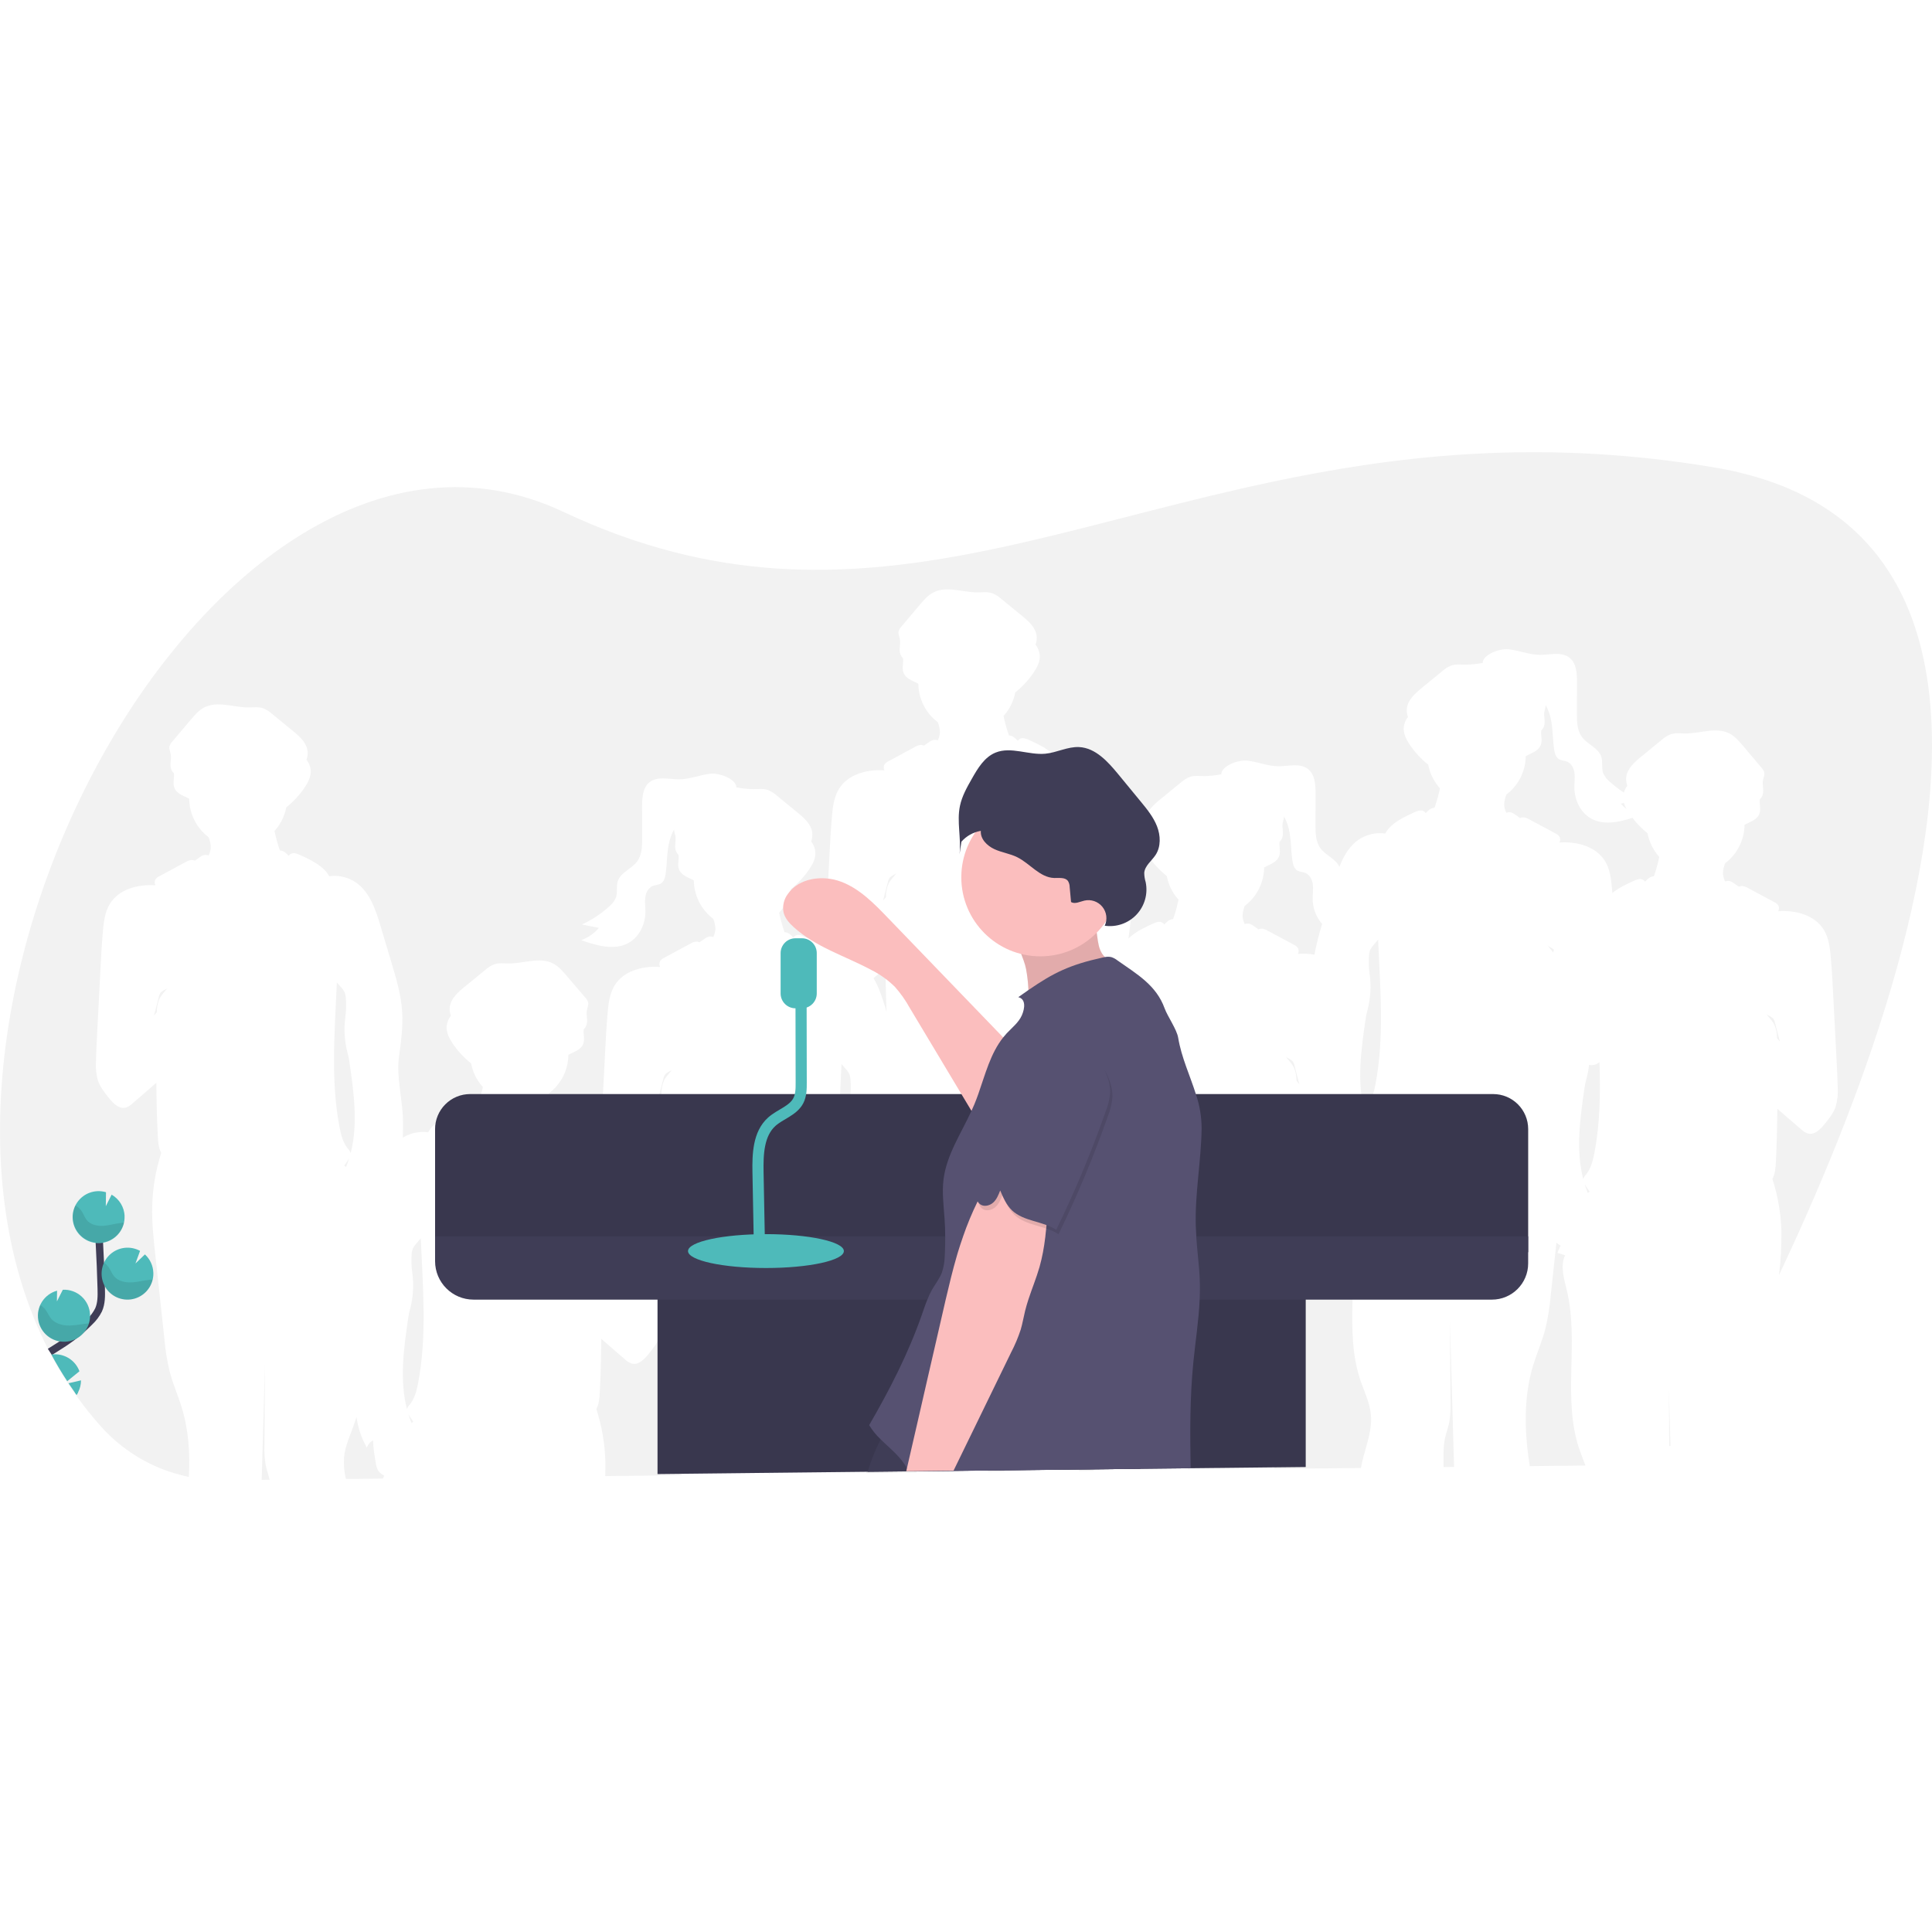
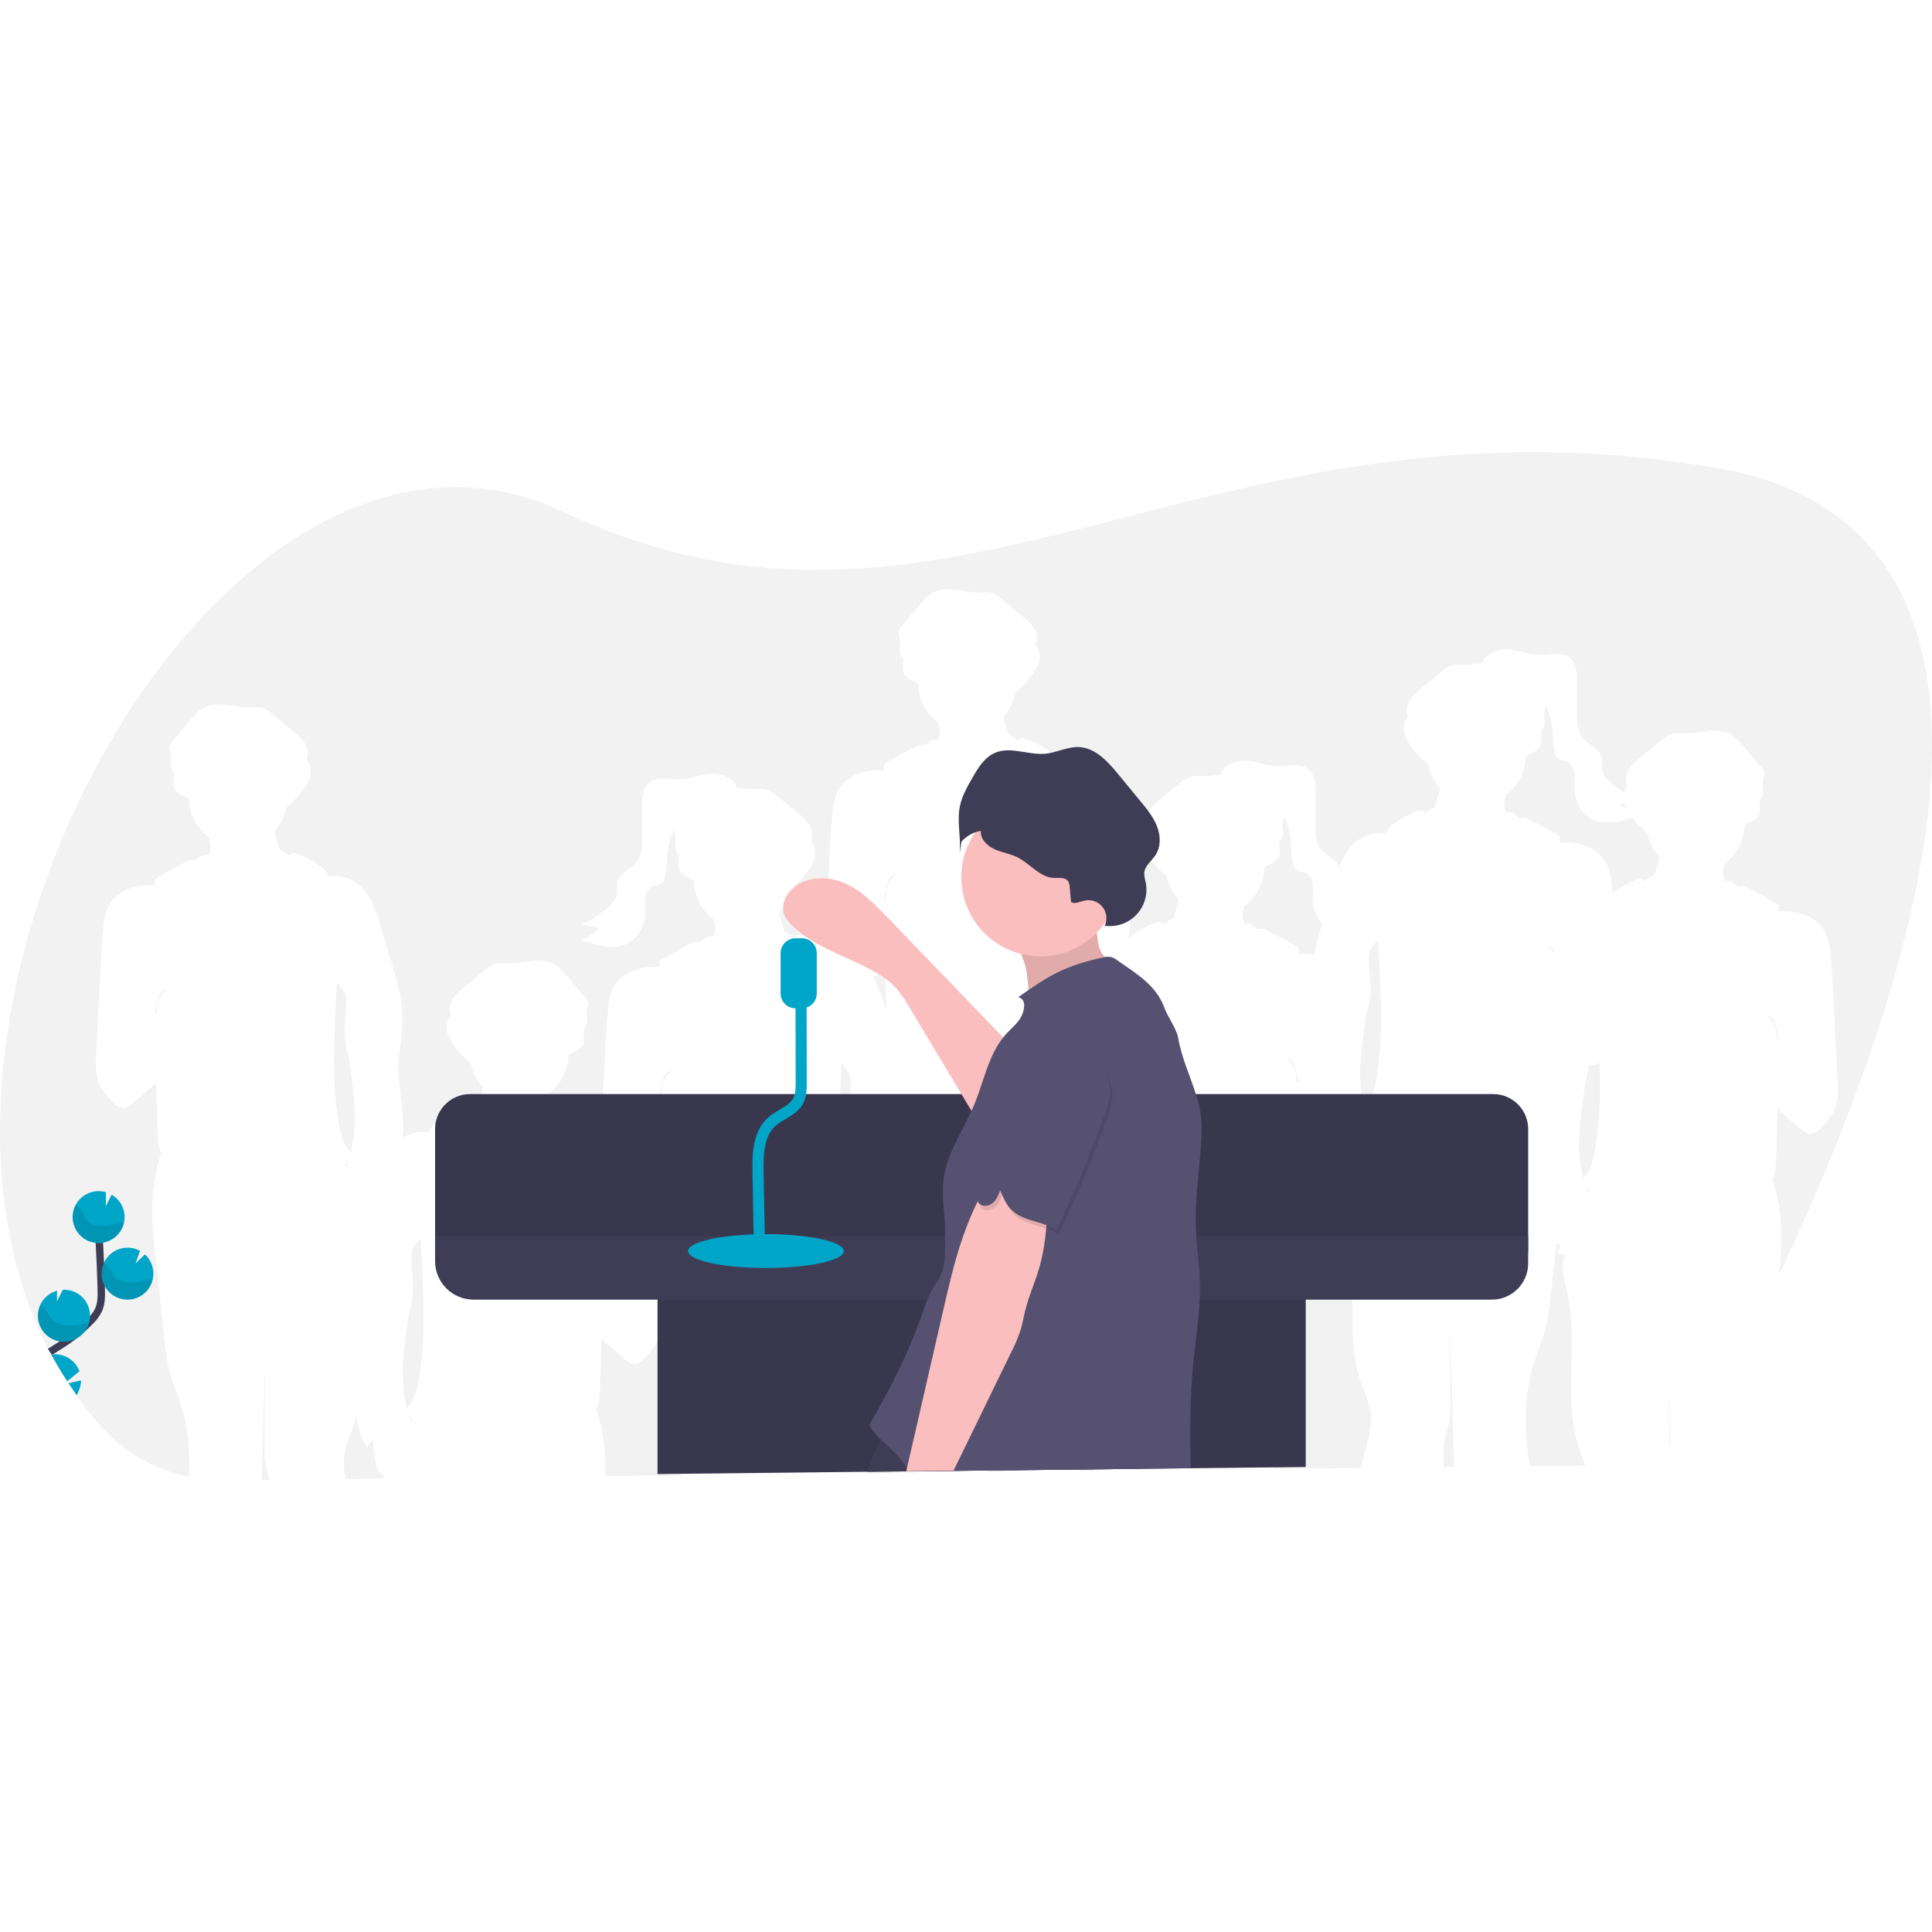
<svg xmlns="http://www.w3.org/2000/svg" id="bbd2572f-7b08-4c5d-b64e-2e695104dd4a" data-name="Layer 1" width="350" height="350" viewBox="0 0 1041.32 553.94">
  <path d="M436.27,511.68c1.07-2.16,2.85-3.86,4.33-5.75a8.33,8.33,0,0,1-.67.5,11.07,11.07,0,0,0-3,1.89,6.24,6.24,0,0,0-1.08,2.55l-2.55,9.9c.5-.63,1-1.25,1.51-1.87A17.5,17.5,0,0,1,436.27,511.68Z" transform="translate(-78.34 -173.03)" fill="#f2f2f2" />
  <path d="M677,518.37a11.33,11.33,0,0,1-1,3.23A45.14,45.14,0,0,1,674.34,534a37.58,37.58,0,0,0-1.05,5.19c-2.36,16.14-4.64,33-.61,48.64a5.86,5.86,0,0,1,1.53-2.5c2.66-3.27,3.71-7.54,4.5-11.68,4.15-21.8,3-44.06,2-66.33a7.39,7.39,0,0,0-2.18-1.65,20.28,20.28,0,0,1-.07,2.92A96.74,96.74,0,0,1,677,518.37Z" transform="translate(-78.34 -173.03)" fill="#f2f2f2" />
  <path d="M536.78,511.7A10.21,10.21,0,0,0,536,508a11.82,11.82,0,0,0-1.94-2.68l-2.16-2.46c-1.1,26.12-3.44,52.31,1.42,77.88.79,4.14,1.84,8.41,4.5,11.68a5.86,5.86,0,0,1,1.53,2.5c4-15.61,1.75-32.5-.61-48.64a37.58,37.58,0,0,0-1.05-5.19,49.59,49.59,0,0,1-1.19-20.15A47.06,47.06,0,0,0,536.78,511.7Z" transform="translate(-78.34 -173.03)" fill="#f2f2f2" />
  <path d="M549.16,456.58c2.89,4.75,4.69,10.4,6.31,15.78l.69,2.34c-.33-7.91-.49-15.81-.55-23.72-1.56,1.39-3.13,2.75-4.71,4.11Z" transform="translate(-78.34 -173.03)" fill="#f2f2f2" />
  <path d="M572.41,723.14a53.51,53.51,0,0,0-1.27-16.52c-.88-3.42-2.24-6.77-2.36-10.31a31.68,31.68,0,0,1,.86-7c4.11-20.9,5.88-42.89-.34-63.26-1.67-5.46-3.88-10.74-5.58-16.19a39.46,39.46,0,0,1-2.82,5.91,6.12,6.12,0,0,0-3.41-4,20.28,20.28,0,0,1-.07,2.92,96.74,96.74,0,0,1-1.39,9.74A9.93,9.93,0,0,1,554.8,628a8.3,8.3,0,0,1-3.22,2.66c.58,1.31,1.16,2.63,1.73,3.94l-4.17,1.28c2.74,6,.46,12.84-1,19.22-5.23,22.19-.52,45.89-3,68.32Z" transform="translate(-78.34 -173.03)" fill="#f2f2f2" />
  <path d="M557.27,405.68c1.07-2.16,2.85-3.86,4.33-5.75a8.33,8.33,0,0,1-.67.5,11.07,11.07,0,0,0-3,1.89,6.24,6.24,0,0,0-1.08,2.55l-2.55,9.9c.5-.63,1-1.25,1.51-1.87A17.5,17.5,0,0,1,557.27,405.68Z" transform="translate(-78.34 -173.03)" fill="#f2f2f2" />
  <path d="M657.78,405.7A10.21,10.21,0,0,0,657,402a11.82,11.82,0,0,0-1.94-2.68l-2.16-2.46c-1.08,25.72-3.36,51.52,1.22,76.72.81-2.72,1.63-5.44,2.44-8.17a83.33,83.33,0,0,1,4.81-13.08c-.47-4-1.05-8.07-1.63-12a37.58,37.58,0,0,0-1.05-5.19,49.59,49.59,0,0,1-1.19-20.15A47.06,47.06,0,0,0,657.78,405.7Z" transform="translate(-78.34 -173.03)" fill="#f2f2f2" />
  <path d="M614.17,602.28l-3.42,120.45,9-.1a376.29,376.29,0,0,1-2.16-44.15c0-4.29.15-8.62-.74-12.82-.63-2.93-1.73-5.74-2.33-8.67a51.92,51.92,0,0,1-.67-10.65Z" transform="translate(-78.34 -173.03)" fill="#f2f2f2" />
  <path d="M536.83,602.34c.14-.33.28-.66.41-1,.47-1.22.89-2.45,1.28-3.69a1,1,0,0,0-.08.14c-.79,1.3-1.65,2.55-2.54,3.77C536.22,601.82,536.53,602.07,536.83,602.34Z" transform="translate(-78.34 -173.03)" fill="#f2f2f2" />
  <path d="M264.78,467.7A10.21,10.21,0,0,0,264,464a11.82,11.82,0,0,0-1.94-2.68l-2.16-2.46c-1.1,26.12-3.44,52.31,1.42,77.88.79,4.14,1.84,8.41,4.5,11.68a5.86,5.86,0,0,1,1.53,2.5c4-15.61,1.75-32.5-.61-48.64a37.58,37.58,0,0,0-1-5.19,49.59,49.59,0,0,1-1.19-20.15A47.06,47.06,0,0,0,264.78,467.7Z" transform="translate(-78.34 -173.03)" fill="#f2f2f2" />
  <path d="M264.83,558.34c.14-.33.28-.66.41-1,.47-1.22.89-2.45,1.28-3.69a1,1,0,0,0-.08.14c-.79,1.3-1.65,2.55-2.54,3.77C264.22,557.82,264.53,558.07,264.83,558.34Z" transform="translate(-78.34 -173.03)" fill="#f2f2f2" />
  <path d="M221.17,664.28q-.88,31.35-1.78,62.69l4.29-.05c-.64-2.66-1.59-5.24-2.14-7.93a51.92,51.92,0,0,1-.67-10.65Z" transform="translate(-78.34 -173.03)" fill="#f2f2f2" />
  <path d="M285.42,724.68A8.3,8.3,0,0,1,282.2,722a9.93,9.93,0,0,1-1.23-3.65,96.74,96.74,0,0,1-1.39-9.74,20.28,20.28,0,0,1-.07-2.92,6.12,6.12,0,0,0-3.41,4A46.76,46.76,0,0,1,270.48,693c-.3,1-.61,2.1-1,3.14-2.08,6.19-5.1,12.18-5.7,18.69a37.07,37.07,0,0,0,1,11.67l19.86-.22C285,725.74,285.19,725.21,285.42,724.68Z" transform="translate(-78.34 -173.03)" fill="#f2f2f2" />
  <path d="M298.48,691.66c.39,1.24.81,2.47,1.28,3.69.13.33.27.66.41,1,.3-.27.61-.52.93-.77-.89-1.22-1.75-2.47-2.54-3.77A1,1,0,0,0,298.48,691.66Z" transform="translate(-78.34 -173.03)" fill="#f2f2f2" />
  <path d="M441.75,712.46a124.13,124.13,0,0,1-2.87-18.11q-2.38-22-4.76-44c-.05-.38-.09-.77-.13-1.15-.06.19-.11.38-.17.57-1.21,3.55-3.61,6.54-6,9.46s-5.38,5.94-8.89,5.08a9.55,9.55,0,0,1-3.81-2.35l-8-6.91c-1.58-1.36-3.15-2.72-4.71-4.11-.07,9.65-.29,19.29-.79,28.93-.16,3.05-.41,6.23-1.85,8.89a101.92,101.92,0,0,1,4.86,28.34c.07,2.61,0,5.22-.08,7.83l23.44-.26h.14l17.63-.19C444.29,720.54,442.81,716.56,441.75,712.46Z" transform="translate(-78.34 -173.03)" fill="#f2f2f2" />
  <path d="M402.15,612.9c.5.62,1,1.24,1.51,1.87l-2.55-9.9a6.24,6.24,0,0,0-1.08-2.55,11.07,11.07,0,0,0-3-1.89,8.33,8.33,0,0,1-.67-.5c1.48,1.89,3.26,3.59,4.33,5.75A17.5,17.5,0,0,1,402.15,612.9Z" transform="translate(-78.34 -173.03)" fill="#f2f2f2" />
  <path d="M431.14,569c.63,6.95,1,13.92,1.35,20.89s.71,13.76,1.06,20.64a102,102,0,0,1,3.7-15.7c-1.44-2.66-1.69-5.84-1.85-8.89-.5-9.64-.72-19.28-.79-28.93-1.53,1.37-3.08,2.71-4.64,4A56.24,56.24,0,0,1,431.14,569Z" transform="translate(-78.34 -173.03)" fill="#f2f2f2" />
  <path d="M298.29,640.23c-2.36,16.14-4.64,33-.61,48.64a5.86,5.86,0,0,1,1.53-2.5c2.66-3.27,3.71-7.54,4.5-11.68,4.86-25.57,2.52-51.76,1.42-77.88L303,599.27A11.82,11.82,0,0,0,301,602a10.21,10.21,0,0,0-.81,3.75,47.06,47.06,0,0,0,.31,9.19A49.59,49.59,0,0,1,299.34,635,37.58,37.58,0,0,0,298.29,640.23Z" transform="translate(-78.34 -173.03)" fill="#f2f2f2" />
  <path d="M659.9,722.19l7.84-.08c-4.18-24.08,1.85-49.93-3.83-74-.89-3.75-2-7.68-2.28-11.49-2,5.31-4.29,10.55-4.81,16.18-.91,9.73,3.67,19.05,5.37,28.68,2.34,13.27-.83,26.8-2.24,40.2C659.93,721.86,659.92,722,659.9,722.19Z" transform="translate(-78.34 -173.03)" fill="#f2f2f2" />
  <path d="M929.48,710.12c-9.08-27.06,0-57.22-6.57-85-1.51-6.38-3.79-13.27-1-19.22l-4.17-1.28c.57-1.31,1.15-2.63,1.73-3.94a10.35,10.35,0,0,1-2.24-1.54l-3.06,28.21a124.13,124.13,0,0,1-2.87,18.11c-1.73,6.65-4.54,13-6.55,19.55-5.37,17.56-4.78,36.32-1.89,54.55l30-.32C931.76,716.19,930.51,713.18,929.48,710.12Z" transform="translate(-78.34 -173.03)" fill="#f2f2f2" />
  <path d="M915.45,442.64l.08-.28.36-1.17a12.51,12.51,0,0,0-2.82-1.76,8.33,8.33,0,0,1-.67-.5C913.39,440.19,914.5,441.36,915.45,442.64Z" transform="translate(-78.34 -173.03)" fill="#f2f2f2" />
  <path d="M814.48,530.66c.39,1.24.81,2.47,1.28,3.69.13.33.27.66.41,1,.3-.27.61-.52.93-.77-.89-1.22-1.75-2.47-2.54-3.77A1,1,0,0,0,814.48,530.66Z" transform="translate(-78.34 -173.03)" fill="#f2f2f2" />
  <path d="M937.71,550.69c3.07-16.12,3.27-32.48,2.72-48.91a6.41,6.41,0,0,1-5.47,1.57l-.17-.05a42.74,42.74,0,0,1-1.45,7.74,37.58,37.58,0,0,0-1.05,5.19c-2.36,16.14-4.64,33-.61,48.64a5.86,5.86,0,0,1,1.53-2.5C935.87,559.1,936.92,554.83,937.71,550.69Z" transform="translate(-78.34 -173.03)" fill="#f2f2f2" />
  <path d="M493.07,724q0-7.86.1-15.73-.23,7.86-.44,15.73Z" transform="translate(-78.34 -173.03)" fill="#f2f2f2" />
  <path d="M1116.24,290.19q-1-5.65-2.37-11.11c-9.7-39.22-32.41-70.52-74-87.46q-5.35-2.18-11.12-4a189.09,189.09,0,0,0-26.76-6.4c-87.24-14.59-160.6-7.65-226.73,5.51-3.73.73-7.43,1.5-11.12,2.28-92.7,19.59-171.64,49.94-255.87,47.29-3.69-.11-7.4-.29-11.11-.53-36.72-2.44-74.6-11.43-115.17-30.55-47.95-22.59-96.71-15-140.7,11.9-24.83,15.16-48.14,36.48-68.93,62l-.07.08q-4.4,5.4-8.64,11C96,380.08,58.44,514.48,89.25,618.63q1.66,5.63,3.6,11.12c8.9,25.39,22.14,48.73,40.3,68.87a86.39,86.39,0,0,0,39.09,24.75c2.58.8,5.21,1.45,7.87,2,.75-12.65-.12-25.29-3.81-37.36-2-6.58-4.82-12.9-6.55-19.55a124.13,124.13,0,0,1-2.87-18.11q-2.38-22-4.76-44c-1-9-2-18.14-1.73-27.25a101.92,101.92,0,0,1,4.86-28.34c-1.44-2.66-1.69-5.84-1.85-8.89-.5-9.64-.72-19.28-.79-28.93-1.56,1.39-3.13,2.75-4.71,4.11L149.85,524a9.55,9.55,0,0,1-3.81,2.35c-3.51.86-6.62-2.26-8.89-5.08s-4.76-5.91-6-9.46a29.65,29.65,0,0,1-1.09-10.16c.08-4.39.3-8.77.53-13.15l1.89-36.64c.36-7,.72-13.94,1.35-20.89.45-5,1.09-10.08,3.66-14.35,4.83-8,15.19-10.79,24.6-10.11a3.53,3.53,0,0,1-.09-3,5.35,5.35,0,0,1,2.42-2L178.33,394a7.7,7.7,0,0,1,3.26-1.15,3.84,3.84,0,0,1,1.78.37l2.69-1.88a6.79,6.79,0,0,1,2-1.09,4.72,4.72,0,0,1,2.73.13,11,11,0,0,0,1.15-4.34,15.46,15.46,0,0,0-1.18-5.46,26.36,26.36,0,0,1-10.45-20.72c-3-1.68-6.86-2.62-8.08-6.16-.83-2.41.16-5.07-.18-7.58a6.17,6.17,0,0,1-1.48-2.34c-.86-2.49.26-5.27-.2-7.87-.26-1.43-1-2.83-.71-4.25a6.25,6.25,0,0,1,1.58-2.67l9.83-11.64c2.17-2.56,4.41-5.19,7.39-6.72,7.14-3.67,15.69,0,23.71,0,2.69,0,5.47-.42,8,.45a16.51,16.51,0,0,1,4.94,3.14l11,9c3.7,3,7.69,6.57,8.05,11.33a10.64,10.64,0,0,1-.62,4.25,11,11,0,0,1,2.27,5.66c.25,3.3-1.35,6.46-3.19,9.21a48.65,48.65,0,0,1-10,10.84,26.41,26.41,0,0,1-6.33,12.74,82.89,82.89,0,0,0,2.84,10.29,1.34,1.34,0,0,1,.07.18,5,5,0,0,1,2.6.91,14.08,14.08,0,0,1,2.16,2,3.14,3.14,0,0,1,1.46-1.22c1.48-.59,3.14.08,4.59.74,4.41,2,8.9,4.09,12.49,7.34a16,16,0,0,1,3.26,4.13,20.58,20.58,0,0,1,14.35,3.32c7.56,5.18,10.67,14.64,13.3,23.42q2.94,9.86,5.89,19.7c2.58,8.62,5.18,17.34,5.78,26.32.55,8.17-.57,16.35-1.69,24.46-1.55,11.23,2.1,23.54,2.15,34.87,0,2.91,0,5.86-.07,8.8a20.64,20.64,0,0,1,13.65-2.89,16,16,0,0,1,3.26-4.13c3.59-3.25,8.08-5.32,12.49-7.34,1.45-.66,3.11-1.33,4.59-.74a3.14,3.14,0,0,1,1.46,1.22,14.08,14.08,0,0,1,2.16-2,5,5,0,0,1,2.6-.91,1.34,1.34,0,0,1,.07-.18,82.89,82.89,0,0,0,2.84-10.29,26.41,26.41,0,0,1-6.33-12.74,48.65,48.65,0,0,1-10-10.84c-1.84-2.75-3.44-5.91-3.19-9.21a11,11,0,0,1,2.27-5.66,10.64,10.64,0,0,1-.62-4.25c.36-4.76,4.35-8.32,8.05-11.33l11-9a16.51,16.51,0,0,1,4.94-3.14c2.54-.87,5.32-.45,8-.45,8,0,16.57-3.65,23.71,0,3,1.53,5.22,4.16,7.39,6.72L393.77,467a6.25,6.25,0,0,1,1.58,2.67c.28,1.42-.45,2.82-.71,4.25-.46,2.6.66,5.38-.2,7.87a6.17,6.17,0,0,1-1.48,2.34c-.34,2.51.65,5.17-.18,7.58-1.22,3.54-5.06,4.48-8.08,6.16a26.36,26.36,0,0,1-10.45,20.72,15.46,15.46,0,0,0-1.18,5.46,11,11,0,0,0,1.15,4.34,4.72,4.72,0,0,1,2.73-.13,6.79,6.79,0,0,1,2,1.09l2.69,1.88a3.84,3.84,0,0,1,1.78-.37,7.7,7.7,0,0,1,3.26,1.15l13.88,7.43a8.82,8.82,0,0,1,1.7,1.13c.11-2.69.23-5.39.37-8.08l1.89-36.64c.36-7,.72-13.94,1.35-20.89.45-5,1.09-10.08,3.66-14.35,4.83-8,15.19-10.79,24.6-10.11a3.53,3.53,0,0,1-.09-3,5.35,5.35,0,0,1,2.42-2L450.33,438a7.7,7.7,0,0,1,3.26-1.15,3.84,3.84,0,0,1,1.78.37l2.69-1.88a6.79,6.79,0,0,1,2-1.09,4.72,4.72,0,0,1,2.73.13,11,11,0,0,0,1.15-4.34,15.46,15.46,0,0,0-1.18-5.46,26.36,26.36,0,0,1-10.45-20.72c-3-1.68-6.86-2.62-8.08-6.16-.83-2.41.16-5.07-.18-7.58a6.17,6.17,0,0,1-1.48-2.34c-.86-2.49.26-5.27-.2-7.87a25.28,25.28,0,0,1-.76-3.44,29,29,0,0,0-2.5,6.49c-1.41,5.67-1.16,11.61-2,17.38-.3,2-.87,4.14-2.56,5.2-1.31.81-3,.75-4.41,1.34-2.36,1-3.67,3.59-4,6.13s.07,5.1.07,7.66c0,6.69-3.21,13.61-9.05,16.87-7.69,4.29-17.24,1.45-25.55-1.47a22.55,22.55,0,0,0,9.54-6.62L392,427.63A58.66,58.66,0,0,0,406.6,418a12.41,12.41,0,0,0,3.72-4.88c1-2.8.07-6,1-8.81,1.55-4.8,7.44-6.63,10.44-10.68,2.63-3.54,2.72-8.29,2.71-12.7l-.05-16.78c0-4.83.31-10.39,4.16-13.32,4.29-3.28,10.37-1.41,15.77-1.45,5.69,0,11.11-2.36,16.77-3,5.34-.62,14.25,3.13,14.1,7.36a61.38,61.38,0,0,0,9,.94c2.69,0,5.47-.42,8,.45a16.51,16.51,0,0,1,4.94,3.14l11,9c3.7,3,7.69,6.57,8,11.33a10.64,10.64,0,0,1-.62,4.25,11,11,0,0,1,2.27,5.66c.25,3.3-1.35,6.46-3.19,9.21a48.65,48.65,0,0,1-10,10.84,26.41,26.41,0,0,1-6.33,12.74,82.89,82.89,0,0,0,2.84,10.29,1.34,1.34,0,0,1,.07.18,5,5,0,0,1,2.6.91,14.08,14.08,0,0,1,2.16,2,3.14,3.14,0,0,1,1.46-1.22c1.48-.59,3.14.08,4.59.74a55,55,0,0,1,11,6.11c0-.21,0-.41,0-.61.08-4.39.3-8.77.53-13.15l1.89-36.64c.36-7,.72-13.94,1.35-20.89.45-5,1.09-10.08,3.66-14.35,4.83-8,15.19-10.79,24.6-10.11a3.53,3.53,0,0,1-.09-3,5.35,5.35,0,0,1,2.42-2L571.33,332a7.7,7.7,0,0,1,3.26-1.15,3.84,3.84,0,0,1,1.78.37l2.69-1.88a6.79,6.79,0,0,1,2-1.09,4.72,4.72,0,0,1,2.73.13,11,11,0,0,0,1.15-4.34,15.46,15.46,0,0,0-1.18-5.46,26.36,26.36,0,0,1-10.45-20.72c-3-1.68-6.86-2.62-8.08-6.16-.83-2.41.16-5.07-.18-7.58a6.17,6.17,0,0,1-1.48-2.34c-.86-2.49.26-5.27-.2-7.87-.26-1.43-1-2.83-.71-4.25a6.25,6.25,0,0,1,1.58-2.67l9.83-11.64c2.17-2.56,4.41-5.19,7.39-6.72,7.14-3.67,15.69,0,23.71,0,2.69,0,5.47-.42,8,.45a16.51,16.51,0,0,1,4.94,3.14l11,9c3.7,3,7.69,6.57,8,11.33a10.64,10.64,0,0,1-.62,4.25,11,11,0,0,1,2.27,5.66c.25,3.3-1.35,6.46-3.19,9.21a48.65,48.65,0,0,1-10,10.84,26.41,26.41,0,0,1-6.33,12.74,82.89,82.89,0,0,0,2.84,10.29,1.34,1.34,0,0,1,.07.18,5,5,0,0,1,2.6.91,14.08,14.08,0,0,1,2.16,2,3.14,3.14,0,0,1,1.46-1.22c1.48-.59,3.14.08,4.59.74,4.41,2,8.9,4.09,12.49,7.34a16,16,0,0,1,3.26,4.13,20.58,20.58,0,0,1,14.35,3.32c7.56,5.18,10.67,14.64,13.3,23.42q2.94,9.86,5.89,19.7c2.58,8.62,5.18,17.34,5.78,26.32.51,7.64-.44,15.28-1.48,22.87.25-.26.5-.51.78-.76,3.59-3.25,8.08-5.32,12.49-7.34,1.45-.66,3.11-1.33,4.59-.74a3.14,3.14,0,0,1,1.46,1.22,14.08,14.08,0,0,1,2.16-2,5,5,0,0,1,2.6-.91,1.34,1.34,0,0,1,.07-.18,82.89,82.89,0,0,0,2.84-10.29,26.41,26.41,0,0,1-6.33-12.74,48.65,48.65,0,0,1-10-10.84c-1.84-2.75-3.44-5.91-3.19-9.21a11,11,0,0,1,2.27-5.66,10.64,10.64,0,0,1-.62-4.25c.36-4.76,4.35-8.32,8-11.33l11-9a16.51,16.51,0,0,1,4.94-3.14c2.54-.87,5.32-.45,8-.45a61.38,61.38,0,0,0,9-.94c-.15-4.23,8.76-8,14.1-7.36,5.65.65,11.08,3,16.77,3,5.4,0,11.48-1.83,15.77,1.45,3.85,2.93,4.17,8.49,4.16,13.32l-.05,16.78c0,4.41.08,9.16,2.71,12.7,2.86,3.86,8.33,5.7,10.18,10,2.26-5.81,5.32-11.2,10.38-14.67a20.58,20.58,0,0,1,14.35-3.32,16,16,0,0,1,3.26-4.13c3.59-3.25,8.08-5.32,12.49-7.34,1.45-.66,3.11-1.33,4.59-.74a3.14,3.14,0,0,1,1.46,1.22,14.08,14.08,0,0,1,2.16-2,5,5,0,0,1,2.6-.91,1.34,1.34,0,0,1,.07-.18,82.89,82.89,0,0,0,2.84-10.29,26.41,26.41,0,0,1-6.33-12.74,48.65,48.65,0,0,1-10-10.84c-1.84-2.75-3.44-5.91-3.19-9.21a11,11,0,0,1,2.27-5.66,10.64,10.64,0,0,1-.62-4.25c.36-4.76,4.35-8.32,8-11.33l11-9a16.51,16.51,0,0,1,4.94-3.14c2.54-.87,5.32-.45,8-.45a61.38,61.38,0,0,0,9-.94c-.15-4.23,8.76-8,14.1-7.36,5.65.65,11.08,3,16.77,3,5.4,0,11.48-1.83,15.77,1.45,3.85,2.93,4.17,8.49,4.16,13.32l-.05,16.78c0,4.41.08,9.16,2.71,12.7,3,4.05,8.89,5.88,10.44,10.68.9,2.83,0,6,1,8.81A12.41,12.41,0,0,0,946.4,351a57.94,57.94,0,0,0,7.15,5.52,11.91,11.91,0,0,1,1.89-3.68,10.64,10.64,0,0,1-.62-4.25c.36-4.76,4.35-8.32,8-11.33l11-9a16.51,16.51,0,0,1,4.94-3.14c2.54-.87,5.32-.45,8-.45,8,0,16.57-3.65,23.71,0,3,1.53,5.22,4.16,7.39,6.72l9.83,11.64a6.25,6.25,0,0,1,1.58,2.67c.28,1.42-.45,2.82-.71,4.25-.46,2.6.66,5.38-.2,7.87a6.17,6.17,0,0,1-1.48,2.34c-.34,2.51.65,5.17-.18,7.58-1.22,3.54-5.06,4.48-8.08,6.16a26.36,26.36,0,0,1-10.45,20.72,15.46,15.46,0,0,0-1.18,5.46,11,11,0,0,0,1.15,4.34,4.72,4.72,0,0,1,2.73-.13,6.79,6.79,0,0,1,2,1.09l2.69,1.88a3.84,3.84,0,0,1,1.78-.37,7.7,7.7,0,0,1,3.26,1.15l13.88,7.43a5.35,5.35,0,0,1,2.42,2,3.53,3.53,0,0,1-.09,3c9.41-.68,19.77,2.11,24.6,10.11,2.57,4.27,3.21,9.39,3.66,14.35.63,6.95,1,13.92,1.35,20.89l1.89,36.64c.23,4.38.45,8.76.53,13.15a29.65,29.65,0,0,1-1.09,10.16c-1.21,3.55-3.61,6.54-6,9.46s-5.38,5.94-8.89,5.08a9.55,9.55,0,0,1-3.81-2.35l-8.05-6.91c-1.58-1.36-3.15-2.72-4.71-4.11-.07,9.65-.29,19.29-.79,28.93-.16,3.05-.41,6.23-1.85,8.89a101.92,101.92,0,0,1,4.86,28.34,179.37,179.37,0,0,1-1.32,23.5c.84-1.79,1.68-3.58,2.53-5.41C1083.19,518.34,1133.3,384.52,1116.24,290.19Z" transform="translate(-78.34 -173.03)" fill="#f2f2f2" />
  <path d="M163.89,466.87l-2.55,9.9c.5-.63,1-1.25,1.51-1.87a17.5,17.5,0,0,1,1.42-7.22c1.07-2.16,2.85-3.86,4.33-5.75a8.33,8.33,0,0,1-.67.5,11.07,11.07,0,0,0-3,1.89A6.24,6.24,0,0,0,163.89,466.87Z" transform="translate(-78.34 -173.03)" fill="#f2f2f2" />
  <path d="M777.15,511.9c.5.62,1,1.24,1.51,1.87l-2.55-9.9a6.24,6.24,0,0,0-1.08-2.55,11.07,11.07,0,0,0-3-1.89,8.33,8.33,0,0,1-.67-.5c1.48,1.89,3.26,3.59,4.33,5.75A17.5,17.5,0,0,1,777.15,511.9Z" transform="translate(-78.34 -173.03)" fill="#f2f2f2" />
  <path d="M934.17,572.34c.3-.27.61-.52.93-.77-.89-1.22-1.75-2.47-2.54-3.77a1,1,0,0,0-.08-.14c.39,1.24.81,2.47,1.28,3.69C933.89,571.68,934,572,934.17,572.34Z" transform="translate(-78.34 -173.03)" fill="#f2f2f2" />
  <path d="M673.48,590.66c.39,1.24.81,2.47,1.28,3.69.13.33.27.66.41,1,.3-.27.61-.52.93-.77-.89-1.22-1.75-2.47-2.54-3.77A1,1,0,0,0,673.48,590.66Z" transform="translate(-78.34 -173.03)" fill="#f2f2f2" />
  <path d="M759.7,396.88a26.36,26.36,0,0,1-10.45,20.72,15.46,15.46,0,0,0-1.18,5.46,11,11,0,0,0,1.15,4.34,4.72,4.72,0,0,1,2.73-.13,6.79,6.79,0,0,1,2,1.09l2.69,1.88a3.84,3.84,0,0,1,1.78-.37,7.7,7.7,0,0,1,3.26,1.15l13.88,7.43a5.35,5.35,0,0,1,2.42,2,3.53,3.53,0,0,1-.09,3,36.49,36.49,0,0,1,8.91.43,148.53,148.53,0,0,1,4.15-16.53,20.61,20.61,0,0,1-5.1-13.72c0-2.56.41-5.13.07-7.66s-1.65-5.16-4-6.13c-1.43-.59-3.1-.53-4.41-1.34-1.69-1.06-2.26-3.22-2.56-5.2-.87-5.77-.62-11.71-2-17.38a29,29,0,0,0-2.5-6.49,25.28,25.28,0,0,1-.76,3.44c-.46,2.6.66,5.38-.2,7.87a6.17,6.17,0,0,1-1.48,2.34c-.34,2.51.65,5.17-.18,7.58C766.56,394.26,762.72,395.2,759.7,396.88Z" transform="translate(-78.34 -173.03)" fill="#f2f2f2" />
  <path d="M814.29,479.23c-2.36,16.14-4.64,33-.61,48.64a5.86,5.86,0,0,1,1.53-2.5c2.66-3.27,3.71-7.54,4.5-11.68,4.86-25.57,2.52-51.76,1.42-77.88L819,438.27A11.82,11.82,0,0,0,817,441a10.21,10.21,0,0,0-.81,3.75,47.06,47.06,0,0,0,.31,9.19A49.59,49.59,0,0,1,815.34,474,37.58,37.58,0,0,0,814.29,479.23Z" transform="translate(-78.34 -173.03)" fill="#f2f2f2" />
  <path d="M799.07,562a6.13,6.13,0,0,1-5.11,1.31,9.55,9.55,0,0,1-3.81-2.35l-8-6.91c-1.58-1.36-3.15-2.72-4.71-4.11-.07,9.65-.29,19.29-.79,28.93-.16,3.05-.41,6.23-1.85,8.89a101.92,101.92,0,0,1,4.86,28.34c.24,9.11-.74,18.2-1.73,27.25q-2.37,22-4.76,44a124.13,124.13,0,0,1-2.87,18.11c-1.38,5.31-3.45,10.41-5.25,15.59l10.21-.11,13-.14h1.6l22-.24a.13.13,0,0,0,0-.06c1.7-9.63,6.28-19,5.37-28.68-.6-6.51-3.62-12.5-5.7-18.69-9.08-27.06,0-57.22-6.57-85-1.51-6.38-3.79-13.27-1-19.22l-4.17-1.28c.57-1.31,1.15-2.63,1.73-3.94A10.3,10.3,0,0,1,799.07,562Z" transform="translate(-78.34 -173.03)" fill="#f2f2f2" />
  <path d="M718.83,701.28q.06,10.14.13,20.28h.44Z" transform="translate(-78.34 -173.03)" fill="#f2f2f2" />
  <path d="M977.83,678.28q.1,15.3.2,30.6l.66-.38Q978.25,693.4,977.83,678.28Z" transform="translate(-78.34 -173.03)" fill="#f2f2f2" />
  <path d="M953.59,362.13l-1.69.34a22,22,0,0,0,3.14,3A16.72,16.72,0,0,1,953.59,362.13Z" transform="translate(-78.34 -173.03)" fill="#f2f2f2" />
  <path d="M859.83,641.28l.3,44.06a51.92,51.92,0,0,1-.67,10.65c-.6,2.93-1.7,5.74-2.33,8.67-.89,4.2-.78,8.53-.74,12.82,0,.87,0,1.73,0,2.59l5.67-.06Q860.95,680.65,859.83,641.28Z" transform="translate(-78.34 -173.03)" fill="#f2f2f2" />
  <path d="M1036.15,488.9c.5.62,1,1.24,1.51,1.87l-2.55-9.9a6.24,6.24,0,0,0-1.08-2.55,11.07,11.07,0,0,0-3-1.89,8.33,8.33,0,0,1-.67-.5c1.48,1.89,3.26,3.59,4.33,5.75A17.5,17.5,0,0,1,1036.15,488.9Z" transform="translate(-78.34 -173.03)" fill="#f2f2f2" />
  <path d="M900.7,336.88a26.36,26.36,0,0,1-10.45,20.72,15.46,15.46,0,0,0-1.18,5.46,11,11,0,0,0,1.15,4.34,4.72,4.72,0,0,1,2.73-.13,6.79,6.79,0,0,1,2,1.09l2.69,1.88a3.84,3.84,0,0,1,1.78-.37,7.7,7.7,0,0,1,3.26,1.15l13.88,7.43a5.35,5.35,0,0,1,2.42,2,3.53,3.53,0,0,1-.09,3c9.41-.68,19.77,2.11,24.6,10.11,2.57,4.27,3.21,9.39,3.66,14.35.08.92.15,1.83.22,2.74,3.43-2.8,7.53-4.71,11.57-6.56,1.45-.66,3.11-1.33,4.59-.74a3.14,3.14,0,0,1,1.46,1.22,14.08,14.08,0,0,1,2.16-2,5,5,0,0,1,2.6-.91,1.34,1.34,0,0,1,.07-.18,82.89,82.89,0,0,0,2.84-10.29,26.41,26.41,0,0,1-6.33-12.74,48.87,48.87,0,0,1-8.14-8.31c-7.47,2.42-15.59,4.1-22.29.36-5.84-3.26-9-10.18-9-16.87,0-2.56.41-5.13.07-7.66s-1.65-5.16-4-6.13c-1.43-.59-3.1-.53-4.41-1.34-1.69-1.06-2.26-3.22-2.56-5.2-.87-5.77-.62-11.71-2-17.38a29,29,0,0,0-2.5-6.49,25.28,25.28,0,0,1-.76,3.44c-.46,2.6.66,5.38-.2,7.87a6.17,6.17,0,0,1-1.48,2.34c-.34,2.51.65,5.17-.18,7.58C907.56,334.26,903.72,335.2,900.7,336.88Z" transform="translate(-78.34 -173.03)" fill="#f2f2f2" />
  <path d="M253.38,346H804.78a18.88,18.88,0,0,1,18.88,18.88v66.33a0,0,0,0,1,0,0H234.5a0,0,0,0,1,0,0V364.9A18.88,18.88,0,0,1,253.38,346Z" fill="#3f3d56" />
  <path d="M253.38,346H804.78a18.88,18.88,0,0,1,18.88,18.88v66.33a0,0,0,0,1,0,0H234.5a0,0,0,0,1,0,0V364.9A18.88,18.88,0,0,1,253.38,346Z" opacity="0.1" />
  <polygon points="703.76 423.32 703.76 547 680.01 547.26 678.33 547.28 657.2 547.51 656.55 547.51 641.74 547.67 614.8 547.97 526.32 548.93 513.91 549.06 489.54 549.33 488.42 549.34 467.62 549.57 410.06 550.19 396.53 550.34 354.4 550.8 354.4 423.32 703.76 423.32" fill="#3f3d56" />
  <polygon points="703.76 423.32 703.76 547 680.01 547.26 678.33 547.28 657.2 547.51 656.55 547.51 641.74 547.67 614.8 547.97 526.32 548.93 513.91 549.06 489.54 549.33 488.42 549.34 467.62 549.57 410.06 550.19 396.53 550.34 354.4 550.8 354.4 423.32 703.76 423.32" opacity="0.1" />
  <path d="M234.5,422.71H823.66a0,0,0,0,1,0,0v14.55a19.53,19.53,0,0,1-19.53,19.53H255.23a20.73,20.73,0,0,1-20.73-20.73V422.71A0,0,0,0,1,234.5,422.71Z" fill="#3f3d56" />
-   <ellipse cx="412.83" cy="430.62" rx="42" ry="9.13" fill="#4ebaba" />
-   <path d="M487.73,604.67l-.83-43.47c-.18-9.72.17-20.74,7.4-27.25,4.57-4.11,11.43-5.88,14.3-11.31,1.56-3,1.59-6.47,1.58-9.81q0-29.6-.11-59.18" transform="translate(-78.34 -173.03)" fill="none" stroke="#4ebaba" stroke-miterlimit="10" stroke-width="6" />
-   <rect x="420.74" y="262.03" width="19.48" height="37.74" rx="8" fill="#4ebaba" />
+   <ellipse cx="412.83" cy="430.62" rx="42" ry="9.13" fill="#00a5c8" />
+   <path d="M487.73,604.67l-.83-43.47c-.18-9.72.17-20.74,7.4-27.25,4.57-4.11,11.43-5.88,14.3-11.31,1.56-3,1.59-6.47,1.58-9.81q0-29.6-.11-59.18" transform="translate(-78.34 -173.03)" fill="none" stroke="#00a5c8" stroke-miterlimit="10" stroke-width="6" />
+   <rect x="420.74" y="262.03" width="19.48" height="37.74" rx="8" fill="#00a5c8" />
  <path d="M663.71,535.66c-6.4-7.47-13.23-14.55-20.06-21.63L629.8,499.66l-12.58-13.05-60.53-62.78c-7.36-7.64-15.08-15.52-25-19.26s-22.76-2.07-28.77,6.68a12.63,12.63,0,0,0-2.31,9.61c.7,3.25,3,5.9,5.49,8.15,11.8,10.78,27.72,15.55,41.81,23.1a49.55,49.55,0,0,1,12.82,9.18,63.81,63.81,0,0,1,8,11.37l35.39,59.05a82.11,82.11,0,0,0,7.48,11c2.26,2.66,4.85,5,7.24,7.57,5.65,6,10.09,13.11,15.52,19.35,7.55,8.7,16.88,15.64,26.13,22.51,1.91,1.42,4,2.89,6.35,3,3.11.16,5.8-2,8.13-4.07,3.79-3.35,11.49-8.16,13.57-12.82,1.83-4.13-1.4-8.3-3.35-11.94A174.75,174.75,0,0,0,663.71,535.66Z" transform="translate(-78.34 -173.03)" fill="#fbbebe" />
  <path d="M693.14,721l-88.48,1-12.41.13-24.37.27h-1.12l-20.8.23A106.93,106.93,0,0,1,553,705.13a67.77,67.77,0,0,1,6.39-10c4.46.4,8.91.76,13.37,1.12q15.5,1.21,31,2.21c26.16,1.72,52.27,3.2,78.52,5.54,1.77.16,3.66.37,5,1.52a8.11,8.11,0,0,1,1.83,2.78A56.67,56.67,0,0,1,693.14,721Z" transform="translate(-78.34 -173.03)" fill="#3f3d56" />
  <path d="M631.68,478.94c22.8-7.26,33.72-11.35,54-24.12-4.43.74,2-4.62-2.43-5.23s-8.89-2.8-11.15-6.68c-1.47-2.52-1.9-5.49-2.29-8.38l-2.16-15.83c.26,1.88-41.29,2.12-41.59,13.83-.16,6.12,4.19,13.11,5.32,19.17A79.37,79.37,0,0,1,631.68,478.94Z" transform="translate(-78.34 -173.03)" fill="#fbbebe" />
  <path d="M631.68,478.94c22.8-7.26,33.72-11.35,54-24.12-4.43.74,2-4.62-2.43-5.23s-8.89-2.8-11.15-6.68c-1.47-2.52-1.9-5.49-2.29-8.38l-2.16-15.83c.26,1.88-41.29,2.12-41.59,13.83-.16,6.12,4.19,13.11,5.32,19.17A79.37,79.37,0,0,1,631.68,478.94Z" transform="translate(-78.34 -173.03)" opacity="0.1" />
  <path d="M725.07,621.92c0,2.64,0,5.27-.13,7.9-.5,11.3-2.3,22.56-3.41,33.83-1.88,19-1.8,38-1.45,57.05l-26.94.29-88.48,1-12.41.13-24.37.27c-.23-.54-.48-1.07-.75-1.58a.19.19,0,0,0,0-.07c-3.22-6.25-9.07-10.6-14.09-15.58a36,36,0,0,1-6.23-7.71c11-18.94,21.11-38.66,28.35-59.35,1-2.75,1.86-5.53,3-8.25a42.45,42.45,0,0,1,2.55-5.42c1.77-3.06,4-5.88,5.3-9.19a30.62,30.62,0,0,0,1.54-9.09q.06-.93.09-1.86.18-4,.15-7.91c0-.21,0-.41,0-.61q0-4.75-.34-9.48c-.49-7.09-1.43-14.21-.56-21.26,1.64-13.28,9.48-24.77,15.08-37,.54-1.16,1.06-2.31,1.54-3.48.75-1.8,1.44-3.64,2.1-5.49,3.77-10.66,6.56-21.92,13.46-30.59.58-.74,1.22-1.47,1.87-2.18,2.9-3.1,6.44-5.81,8.15-9.69s2.21-8.81-1.91-9.8q2.89-2.06,5.5-3.86c13.47-9.26,22.1-13.57,40-17.51.39-.09.78-.16,1.17-.23a8,8,0,0,1,3.45,0,10.08,10.08,0,0,1,3.26,1.74c10.83,7.6,21,13.46,25.5,25.9,1.57,4.33,6.55,11.29,7.3,15.83,1.78,10.73,6.41,20.41,9.55,30.43A58,58,0,0,1,726,537.52c-.24,17.55-3.65,35-3.15,52.53.06,1.9.16,3.8.29,5.69,0,.2,0,.41,0,.61.18,2.64.43,5.28.67,7.91C724.38,610.14,725,616,725.07,621.92Z" transform="translate(-78.34 -173.03)" fill="#565171" />
  <path d="M643.17,578.11c0,.12,0,.26,0,.38-.23,3.69-.45,7.39-.78,11.09,0,.64-.11,1.29-.17,1.95-.14,1.4-.28,2.81-.45,4.21,0,.2,0,.4-.07.61-.32,2.65-.71,5.29-1.21,7.91s-1.12,5.38-1.87,8c-1.71,5.93-4.08,11.66-6,17.53-.64,2-1.24,4-1.74,6-.84,3.4-1.4,6.85-2.39,10.2a81.19,81.19,0,0,1-5.18,12.29l-19.52,40.11q-5.31,10.9-10.62,21.79c-.29.61-.59,1.22-.89,1.84l-24.37.27h-1.12c.13-.54.25-1.06.37-1.59q2.83-12.27,5.65-24.53T578.35,672q2-8.84,4.07-17.67,2.22-9.72,4.47-19.46c.39-1.69.78-3.37,1.16-5.06,1.84-7.89,3.74-15.77,6-23.54.19-.67.4-1.35.59-2,.82-2.66,1.67-5.3,2.59-7.91.06-.21.13-.42.2-.61a164.38,164.38,0,0,1,7.82-18.82c.06-.15.13-.27.2-.42s0,0,0,0c.83-1.68,1.71-3.34,2.61-5,2-3.61,3.7-8.6,8.17-9.32,4-.64,9.89,1.6,14.62,3.24h0c1.29.45,2.47.84,3.52,1.13,3,.83,6.28,1.9,7.84,4.59C643.44,573.19,643.32,575.74,643.17,578.11Z" transform="translate(-78.34 -173.03)" fill="#fbbebe" />
  <path d="M620.19,495.09c-5,5.09-7.89,11.92-10.07,18.74A135.26,135.26,0,0,0,605.2,575c.34,2.21.87,4.65,2.72,5.92,2.08,1.43,5.09.67,7-1.05s2.83-4.17,3.76-6.52c1.63,3.87,3.35,7.86,6.4,10.75,6.33,6,16.48,5.68,23.79,10.45a594.56,594.56,0,0,0,26.62-63.67,35.38,35.38,0,0,0,2.45-10.33,24.11,24.11,0,0,0-1.79-9.32c-4-10.41-13.32-18.41-24-21.5C641.9,486.76,628.07,487.13,620.19,495.09Z" transform="translate(-78.34 -173.03)" opacity="0.1" />
  <path d="M619,492.65c-5,5.09-7.89,11.93-10.08,18.74a135.14,135.14,0,0,0-4.91,61.2c.33,2.21.87,4.65,2.71,5.91,2.08,1.44,5.09.67,6.95-1s2.84-4.16,3.76-6.52c1.64,3.87,3.35,7.86,6.4,10.76,6.33,6,16.48,5.68,23.8,10.44a594.83,594.83,0,0,0,26.61-63.67,34.7,34.7,0,0,0,2.45-10.32,24,24,0,0,0-1.79-9.33c-4-10.41-13.32-18.4-24-21.5C640.68,484.33,626.85,484.69,619,492.65Z" transform="translate(-78.34 -173.03)" fill="#565171" />
  <circle cx="560.73" cy="229.16" r="42.6" fill="#fbbebe" />
  <path d="M596.53,383A17.93,17.93,0,0,1,607,377.16c-.36,4.33,3.31,8,7.26,9.84s8.39,2.41,12.28,4.33c6.94,3.42,12.21,10.95,19.94,11.23,2.68.09,6-.5,7.52,1.68a6.41,6.41,0,0,1,.88,3.21l.74,8.08c2.14,1.25,4.75-.21,7.16-.77a9.71,9.71,0,0,1,11,13.54,19.69,19.69,0,0,0,22.06-23.51,17.54,17.54,0,0,1-.77-5c.31-3.86,4-6.41,6.12-9.65,2.93-4.5,2.71-10.48.75-15.48s-5.42-9.23-8.83-13.37L681,346.57c-5.59-6.78-12.24-14.12-21-14.57-6.21-.31-12.05,3-18.24,3.58-9,.85-18.45-4-26.81-.61-6,2.43-9.56,8.4-12.74,14-2.66,4.67-5.35,9.43-6.46,14.68-1.81,8.54.75,17.45-.23,26.12Z" transform="translate(-78.34 -173.03)" fill="#3f3d56" />
  <path d="M105.22,658c2-1.31,4-2.54,5.91-3.74.9-.56,1.79-1.14,2.67-1.75a82.32,82.32,0,0,0,11.93-9.81c.26-.24.52-.51.78-.77l.18-.18a22.8,22.8,0,0,0,4.78-6.4c1.58-3.52,1.54-7.52,1.44-11.37q-.33-12.25-1-24.5c-.17-3.15-.37-6.3-.58-9.45-.1-1.52-.21-3-.32-4.54" transform="translate(-78.34 -173.03)" fill="none" stroke="#3f3d56" stroke-miterlimit="10" stroke-width="4" />
-   <path d="M145.51,584.74a14,14,0,0,0-7-11.5l-3.14,6.22.1-7.53a14,14,0,1,0,10,12.81Z" transform="translate(-78.34 -173.03)" fill="#4ebaba" />
-   <path d="M121.16,668.43l-6.58,5.35q-4.6-7-8.56-14.35a11.35,11.35,0,0,1,1.32-.13A14,14,0,0,1,121.16,668.43Z" transform="translate(-78.34 -173.03)" fill="#4ebaba" />
-   <path d="M122,673.33a14,14,0,0,1-1.56,6.4,12.61,12.61,0,0,1-.84,1.42l-.9-1.26c-1.17-1.65-2.32-3.31-3.44-5Z" transform="translate(-78.34 -173.03)" fill="#4ebaba" />
-   <path d="M113.55,652.49A14,14,0,0,1,109.1,625l-.08,5.78,3.18-6.29h0a14,14,0,0,1,14.67,13.37,13.84,13.84,0,0,1-.6,4.79A14.05,14.05,0,0,1,113.55,652.49Z" transform="translate(-78.34 -173.03)" fill="#4ebaba" />
-   <path d="M147.62,629.81a14,14,0,1,1,6.21-26.26l-2.48,6.79,5.1-4.89a14,14,0,0,1,4.53,9.69,13.72,13.72,0,0,1-.35,3.86A14,14,0,0,1,147.62,629.81Z" transform="translate(-78.34 -173.03)" fill="#4ebaba" />
+   <path d="M145.51,584.74a14,14,0,0,0-7-11.5l-3.14,6.22.1-7.53a14,14,0,1,0,10,12.81Z" transform="translate(-78.34 -173.03)" fill="#00a5c8" />
+   <path d="M121.16,668.43l-6.58,5.35q-4.6-7-8.56-14.35a11.35,11.35,0,0,1,1.32-.13A14,14,0,0,1,121.16,668.43Z" transform="translate(-78.34 -173.03)" fill="#00a5c8" />
+   <path d="M122,673.33a14,14,0,0,1-1.56,6.4,12.61,12.61,0,0,1-.84,1.42l-.9-1.26c-1.17-1.65-2.32-3.31-3.44-5Z" transform="translate(-78.34 -173.03)" fill="#00a5c8" />
+   <path d="M113.55,652.49A14,14,0,0,1,109.1,625l-.08,5.78,3.18-6.29h0a14,14,0,0,1,14.67,13.37,13.84,13.84,0,0,1-.6,4.79A14.05,14.05,0,0,1,113.55,652.49Z" transform="translate(-78.34 -173.03)" fill="#00a5c8" />
+   <path d="M147.62,629.81a14,14,0,1,1,6.21-26.26l-2.48,6.79,5.1-4.89a14,14,0,0,1,4.53,9.69,13.72,13.72,0,0,1-.35,3.86A14,14,0,0,1,147.62,629.81Z" transform="translate(-78.34 -173.03)" fill="#00a5c8" />
  <path d="M143.62,588.48c-3.24.36-6.39,1.37-9.64,1.57s-6.82-.58-8.88-3.11c-1.1-1.36-1.66-3.08-2.59-4.56a10,10,0,0,0-3.54-3.33,14,14,0,1,0,26.24,9.31C144.68,588.39,144.15,588.42,143.62,588.48Z" transform="translate(-78.34 -173.03)" opacity="0.1" />
  <path d="M147.62,629.81a14,14,0,0,1-13.35-20,10.27,10.27,0,0,1,2.82,2.83c1,1.51,1.61,3.25,2.78,4.64,2.19,2.57,5.92,3.41,9.31,3.25s6.66-1.11,10-1.42c.47,0,.94-.08,1.42-.09A14,14,0,0,1,147.62,629.81Z" transform="translate(-78.34 -173.03)" opacity="0.1" />
  <path d="M113.55,652.49a14,14,0,0,1-13.46-19.76,11.31,11.31,0,0,1,3,2.85c1.09,1.54,1.77,3.31,3,4.73,2.37,2.64,6.35,3.57,9.93,3.48s6.83-.93,10.28-1.19A14.05,14.05,0,0,1,113.55,652.49Z" transform="translate(-78.34 -173.03)" opacity="0.1" />
-   <path d="M120.48,679.73a12.61,12.61,0,0,1-.84,1.42l-.9-1.26Z" transform="translate(-78.34 -173.03)" fill="#4ebaba" />
+   <path d="M120.48,679.73a12.61,12.61,0,0,1-.84,1.42l-.9-1.26Z" transform="translate(-78.34 -173.03)" fill="#00a5c8" />
</svg>
